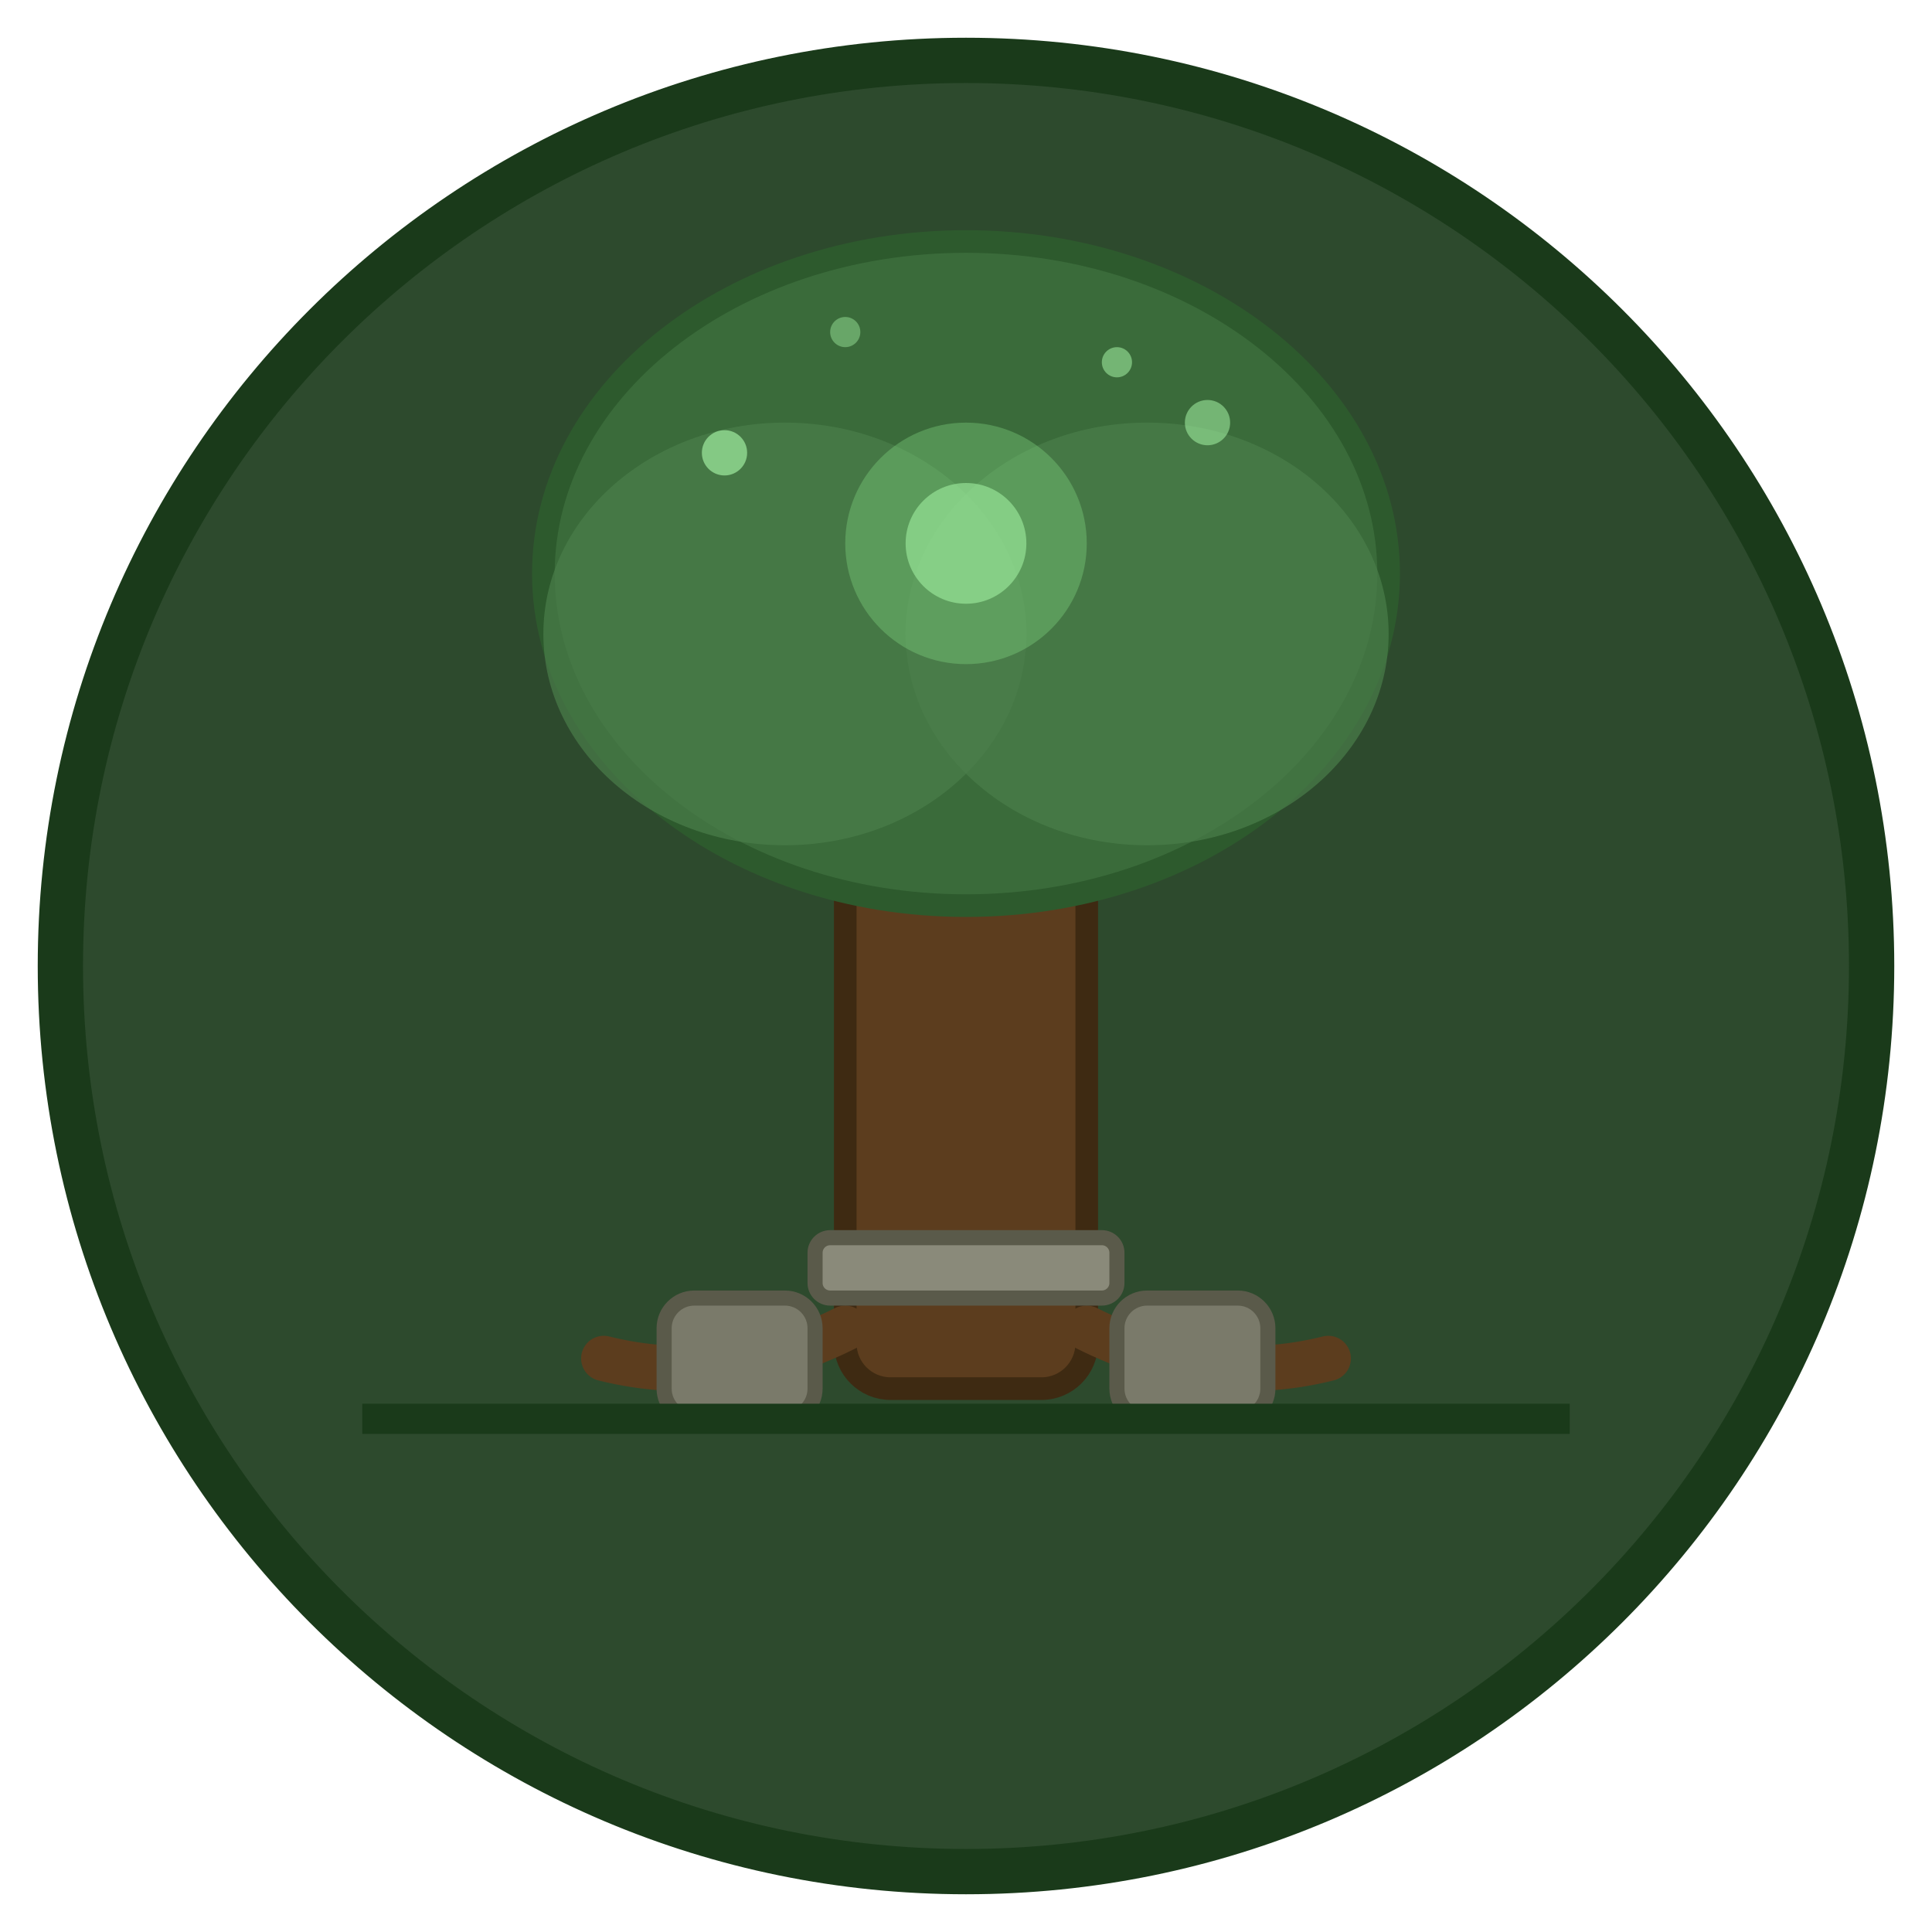
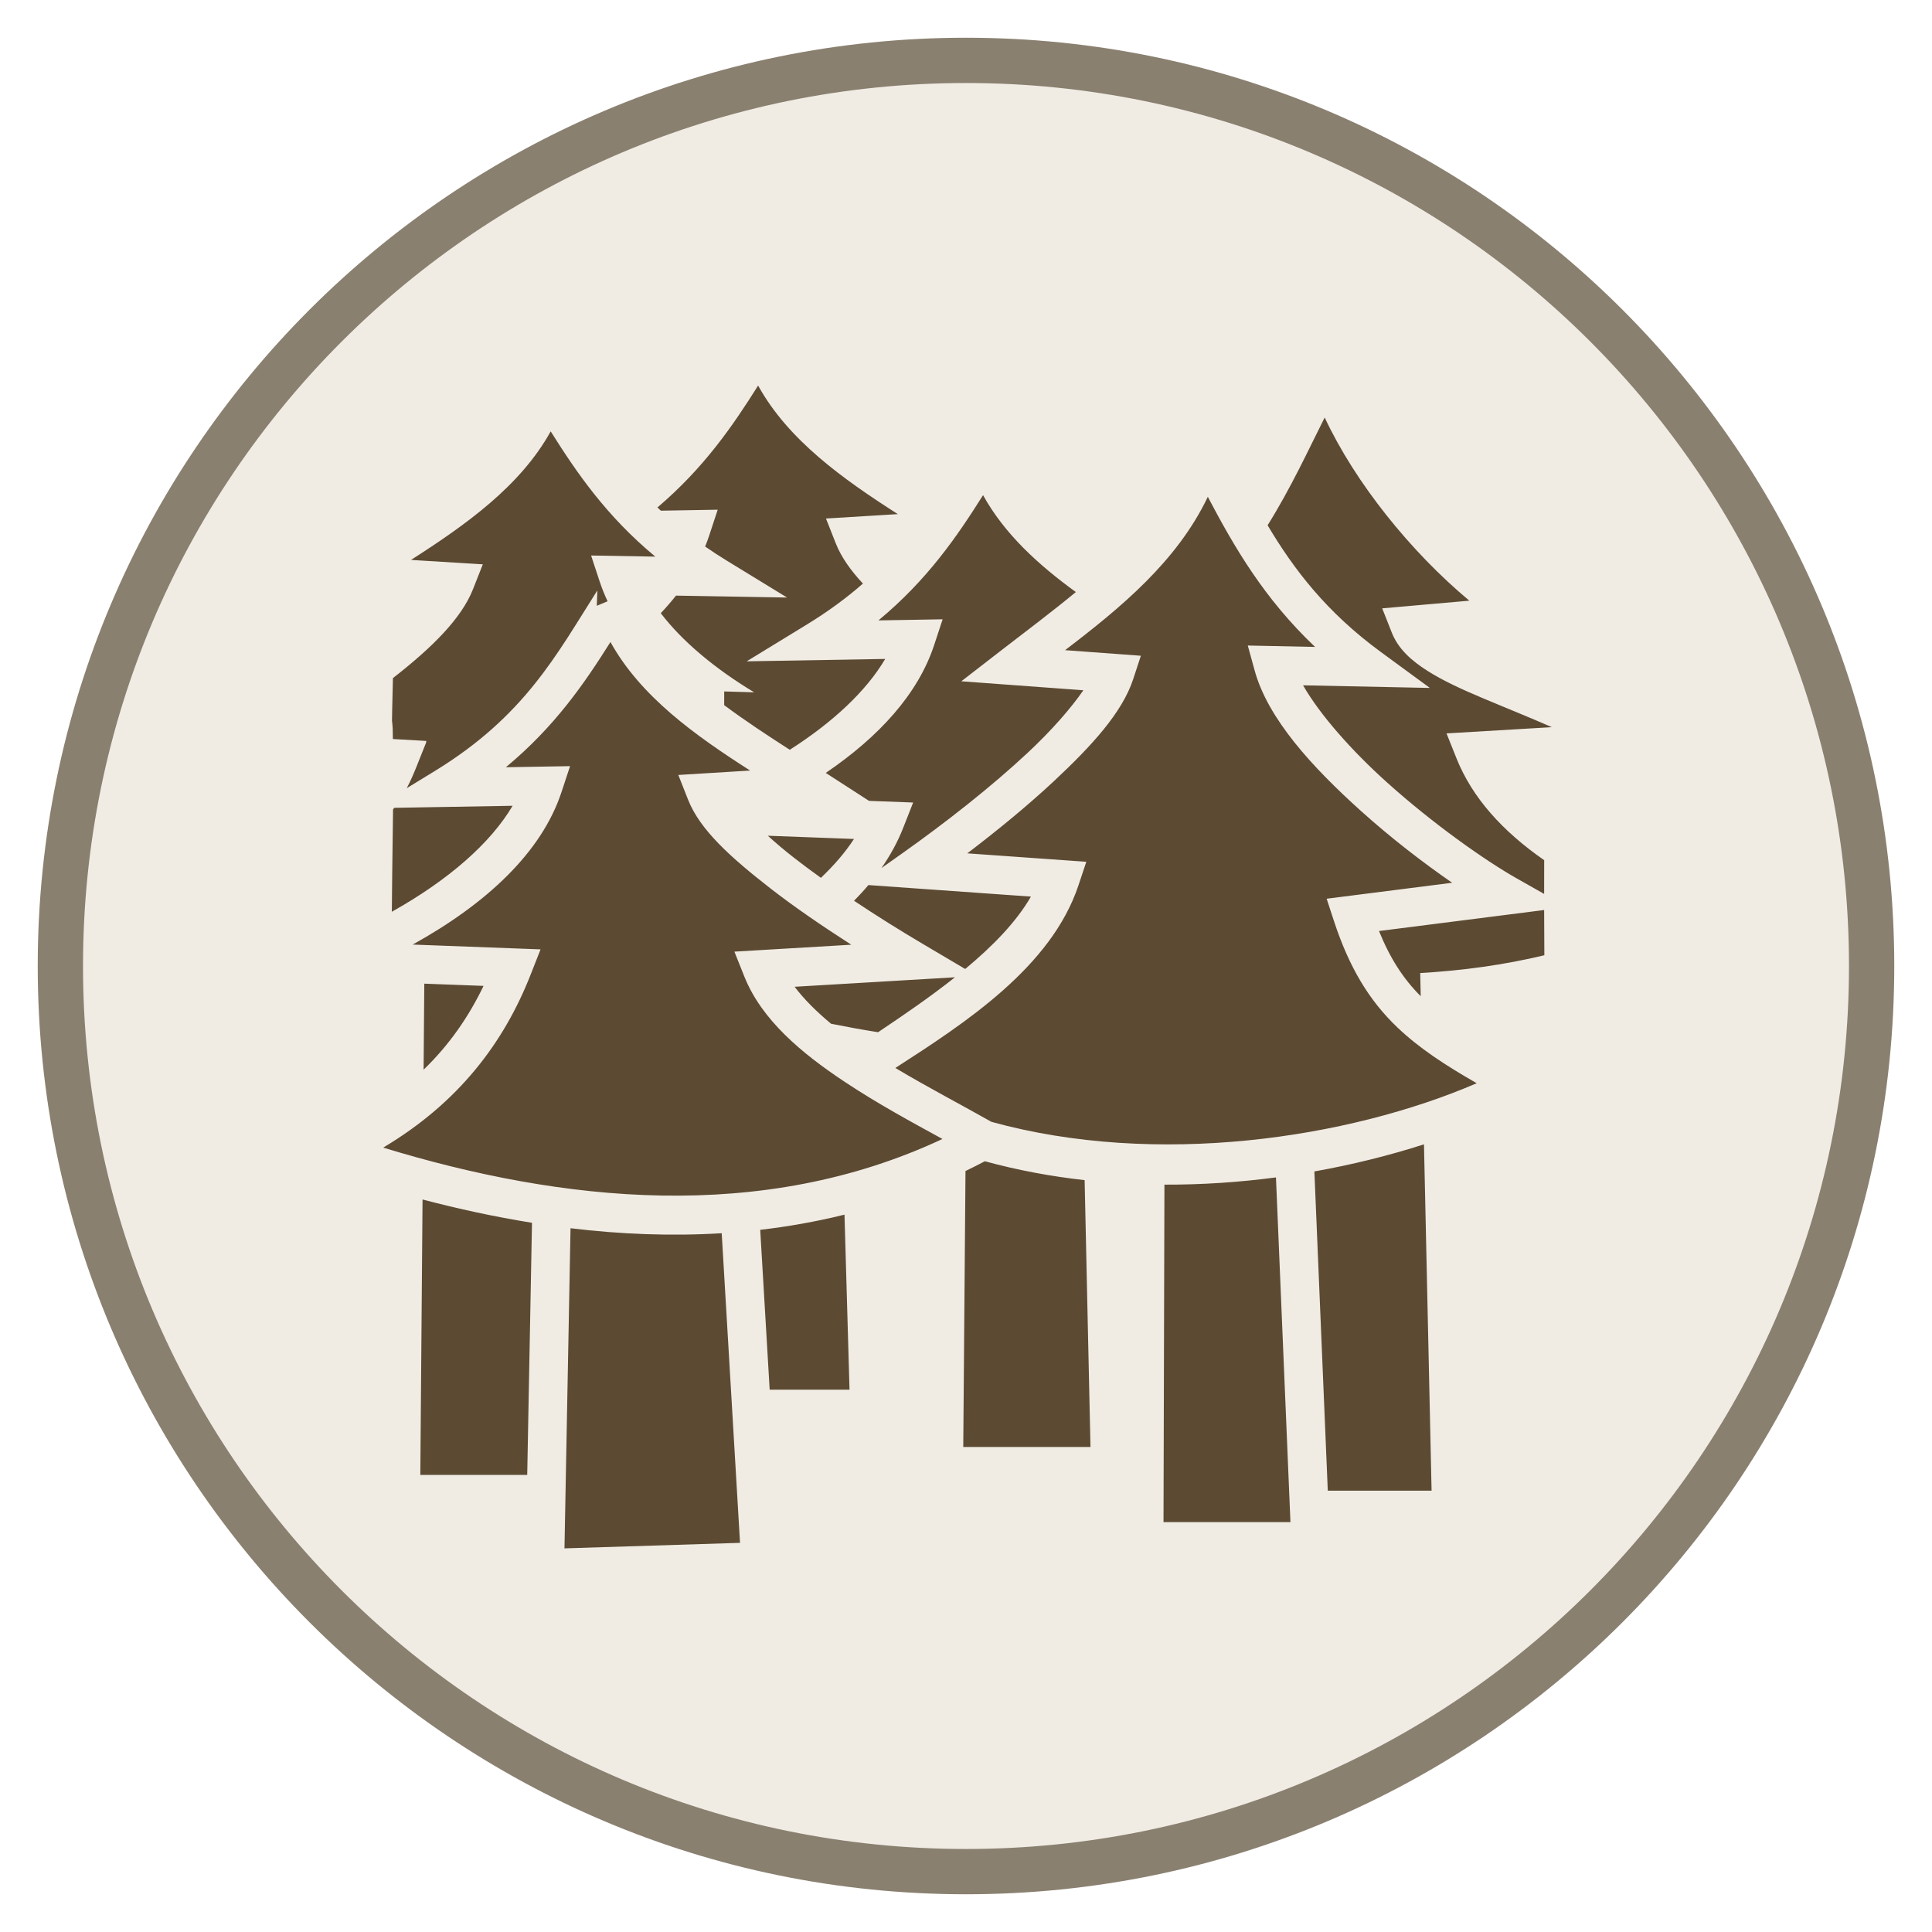
<svg xmlns="http://www.w3.org/2000/svg" viewBox="0 0 128 128" width="128" height="128">
-   <circle cx="64" cy="64" r="60" fill="#2D4A2D" stroke="#1A3A1A" stroke-width="3" />
-   <rect x="56" y="48" width="16" height="44" rx="3" fill="#5C3D1E" stroke="#3E2A12" stroke-width="1.5" />
-   <path d="M56,88 Q48,92 40,90" fill="none" stroke="#5C3D1E" stroke-width="3" stroke-linecap="round" />
-   <path d="M72,88 Q80,92 88,90" fill="none" stroke="#5C3D1E" stroke-width="3" stroke-linecap="round" />
-   <ellipse cx="64" cy="38" rx="28" ry="22" fill="#3A6B3A" stroke="#2D5A2D" stroke-width="1.5" />
-   <ellipse cx="52" cy="42" rx="16" ry="14" fill="#4A7E4A" opacity="0.7" />
-   <ellipse cx="76" cy="42" rx="16" ry="14" fill="#4A7E4A" opacity="0.7" />
-   <circle cx="64" cy="36" r="8" fill="#90EE90" opacity="0.3" />
-   <circle cx="64" cy="36" r="4" fill="#ADFFAD" opacity="0.5" />
-   <rect x="44" y="86" width="10" height="8" rx="2" fill="#7A7A6A" stroke="#5A5A4A" stroke-width="1" />
-   <rect x="74" y="86" width="10" height="8" rx="2" fill="#7A7A6A" stroke="#5A5A4A" stroke-width="1" />
-   <rect x="54" y="82" width="20" height="4" rx="1" fill="#8A8A7A" stroke="#5A5A4A" stroke-width="1" />
-   <circle cx="48" cy="30" r="1.5" fill="#ADFFAD" opacity="0.6" />
-   <circle cx="80" cy="28" r="1.5" fill="#ADFFAD" opacity="0.5" />
-   <circle cx="56" cy="22" r="1" fill="#ADFFAD" opacity="0.4" />
-   <circle cx="74" cy="24" r="1" fill="#ADFFAD" opacity="0.5" />
-   <line x1="24" y1="94" x2="104" y2="94" stroke="#1A3A1A" stroke-width="2" />
+   <circle cx="64" cy="64" r="60" fill="#F0ECE4" stroke="#8A8070" stroke-width="3" />
+   <g transform="translate(23.04,23.04) scale(0.16)">
+     <path fill="#5C4A32" fill-rule="evenodd" d="M169.92 15.654c-10.512 16.697-22.392 34.058-41.688 50.473.46.447.934.89 1.405 1.336l23.55-.406-3.527 10.7c-.505 1.53-1.065 3.048-1.678 4.552 2.803 1.945 5.745 3.875 8.872 5.788l25.052 15.33-45.99-.793c-1.954 2.474-4.06 4.9-6.305 7.275 8.8 11.517 22.045 22.713 38.675 32.766l-12.404-.365-.015 5.678c8.53 6.358 17.792 12.448 27.162 18.48 18.11-11.568 31.79-24.5 39.51-37.616l-57.353.99 25.052-15.33c8.97-5.488 16.525-11.115 23.082-16.867-5.098-5.475-9-10.962-11.257-16.69l-4.04-10.246 29.742-1.823C205.14 54.41 182.44 38.31 169.92 15.654zm234.605 13.223c-6.537 12.962-13.88 29.016-23.638 44.63 10.927 18.367 24.428 35.997 46.773 52.382l20.42 14.97-52.51-1.085c6.956 12.136 19.936 26.858 34.58 40.047 19.157 17.254 40.928 32.572 53.907 39.914l11.34 6.418c.005-4.163.005-7.382.015-13.972-17.176-11.938-29.767-25.795-36.322-42.2l-4.115-10.298 43.605-2.58c-9.91-4.358-19.747-8.263-28.723-12.06-8.498-3.594-16.23-7.107-22.724-11.23-6.495-4.122-12.102-8.954-14.858-15.943l-3.93-9.962 36.077-3.178c-24.245-20.226-47.223-48.756-59.897-75.853zM84.027 34.62c-12.52 22.656-35.22 38.757-57.843 53.234l29.738 1.822-4.037 10.244c-4.78 12.125-16.815 24.123-33.182 36.873-.295 11.21-.392 17.66-.385 17.732.005.044.19 1.1.29 3.127.038.742.04 3.177.066 4.358l13.828.797-.004.55-3.906 9.778c-1.18 2.955-2.498 6.07-4.16 9.232l11.525-7.05c37.376-22.87 50.42-48.163 67.395-74.833l-.233 6.366 4.474-1.875c-1.277-2.702-2.382-5.452-3.305-8.25l-3.528-10.7 26.582.46C107.068 69.66 94.836 51.787 84.027 34.618zM263.06 61.036c-10.808 17.168-23.04 35.04-43.314 51.86l26.582-.458-3.527 10.7c-6.657 20.188-22.772 37.89-44.874 52.91l17.916 11.573 18.273.688-4.127 10.5c-2.305 5.863-5.355 11.4-9.01 16.65l8.737-6.19c17.913-12.69 36.773-27.495 51.8-41.534 10.026-9.365 17.978-18.52 23.083-25.914l-50.537-3.715 16.5-12.773c10.37-8.027 20.973-15.94 30.924-24.178-15.49-11.246-29.53-24.024-38.423-40.12zm93.07.68c-12.76 26.805-36.227 46.04-59.107 63.506l31.39 2.306-3.194 9.726c-4.503 13.7-16.983 27.412-32.783 42.172-10.794 10.083-23.245 20.29-35.896 29.926l49.278 3.494-3.26 9.78c-11.273 33.806-46.845 56.924-75.816 75.597 13.487 8.056 27.67 15.44 39.813 22.318 68.34 18.82 147.594 6.972 200.924-16-13.19-7.554-23.844-14.547-32.748-23.006-11.805-11.216-20.072-24.96-26.377-44.183l-3.017-9.208 51.97-6.61c-11.874-8.21-25.17-18.39-37.867-29.825-20.11-18.113-38.394-38.003-43.915-58.067L372.68 123.3l27.867.577c-21.174-20.07-33.542-41.485-44.416-62.16zM108.78 121.84c-10.807 17.168-23.038 35.04-43.313 51.86l26.582-.456-3.53 10.697c-8.24 24.998-30.974 46.186-61.625 63.185l52.94 1.99-4.126 10.496c-11.05 28.11-29.76 52.974-61.038 71.585 73.885 22.566 156.574 31.568 231.582-3.572-12.908-7.055-26.9-14.653-40.33-23.56-18.07-11.983-34.525-25.736-41.71-43.713l-4.116-10.3 48.4-2.864c-11.828-7.625-23.415-15.48-33.557-23.383-16.245-12.663-29.06-24.086-34.02-36.664l-4.04-10.247 29.74-1.823c-22.62-14.476-45.318-30.576-57.84-53.23zM68.26 189.656l-49.016.844c-.168.218-.32.44-.492.656-.276 21.495-.448 33.384-.502 42.38 23.342-13.057 40.863-28.338 50.01-43.88zm105.674 12.403c3.27 2.968 6.883 6.035 10.845 9.124 3.52 2.743 7.266 5.524 11.14 8.308 5.44-5.177 10.084-10.545 13.692-16.092l-35.678-1.34zm41.658 20.428c-1.87 2.225-3.865 4.388-5.947 6.504 9.277 6.192 18.952 12.242 28.38 17.815l17.645 10.427c11.34-9.42 21.135-19.423 27.215-29.972l-67.293-4.774zm279.803 10.334l-68.383 8.698c4.666 11.45 10.047 19.75 17.28 26.992l-.21-9.6c17.455-.996 34.705-3.352 51.4-7.363-.065-7.174-.084-12.42-.087-18.728zm-243.96 27.852l-66.394 3.928c3.903 5.187 9.085 10.326 15.097 15.314 6.417 1.284 12.905 2.463 19.455 3.504 10.638-7.12 21.72-14.713 31.842-22.746zm-219.744 2.64l-.29 35.618c10.746-10.37 18.692-21.97 24.83-34.694l-24.54-.924zm413.947 66.534c-14.262 4.577-29.517 8.396-45.38 11.222l5.55 132.18h42.978l-3.148-143.402zm-181.83 7.002c-2.663 1.404-5.337 2.75-8.018 4.046l-.927 114.274h52.682l-2.426-110.496c-13.946-1.552-27.788-4.123-41.313-7.824zm120.54 6.693c-15.085 1.992-30.582 3.05-46.18 2.994l-.386 139.742h52.56l-5.994-142.737zm-353.38 9.146l-.924 114.04H74.31l1.975-104.398c-15.362-2.464-30.51-5.75-45.318-9.643zm174.72 6.27c-11.576 2.87-23.226 4.935-34.898 6.284l3.915 66.195h33.065l-2.084-72.48zm-113.443 5.628l-2.508 132.56 72.692-2.287-7.584-128.21c-20.97 1.29-41.936.424-62.6-2.062z" />
+   </g>
</svg>
